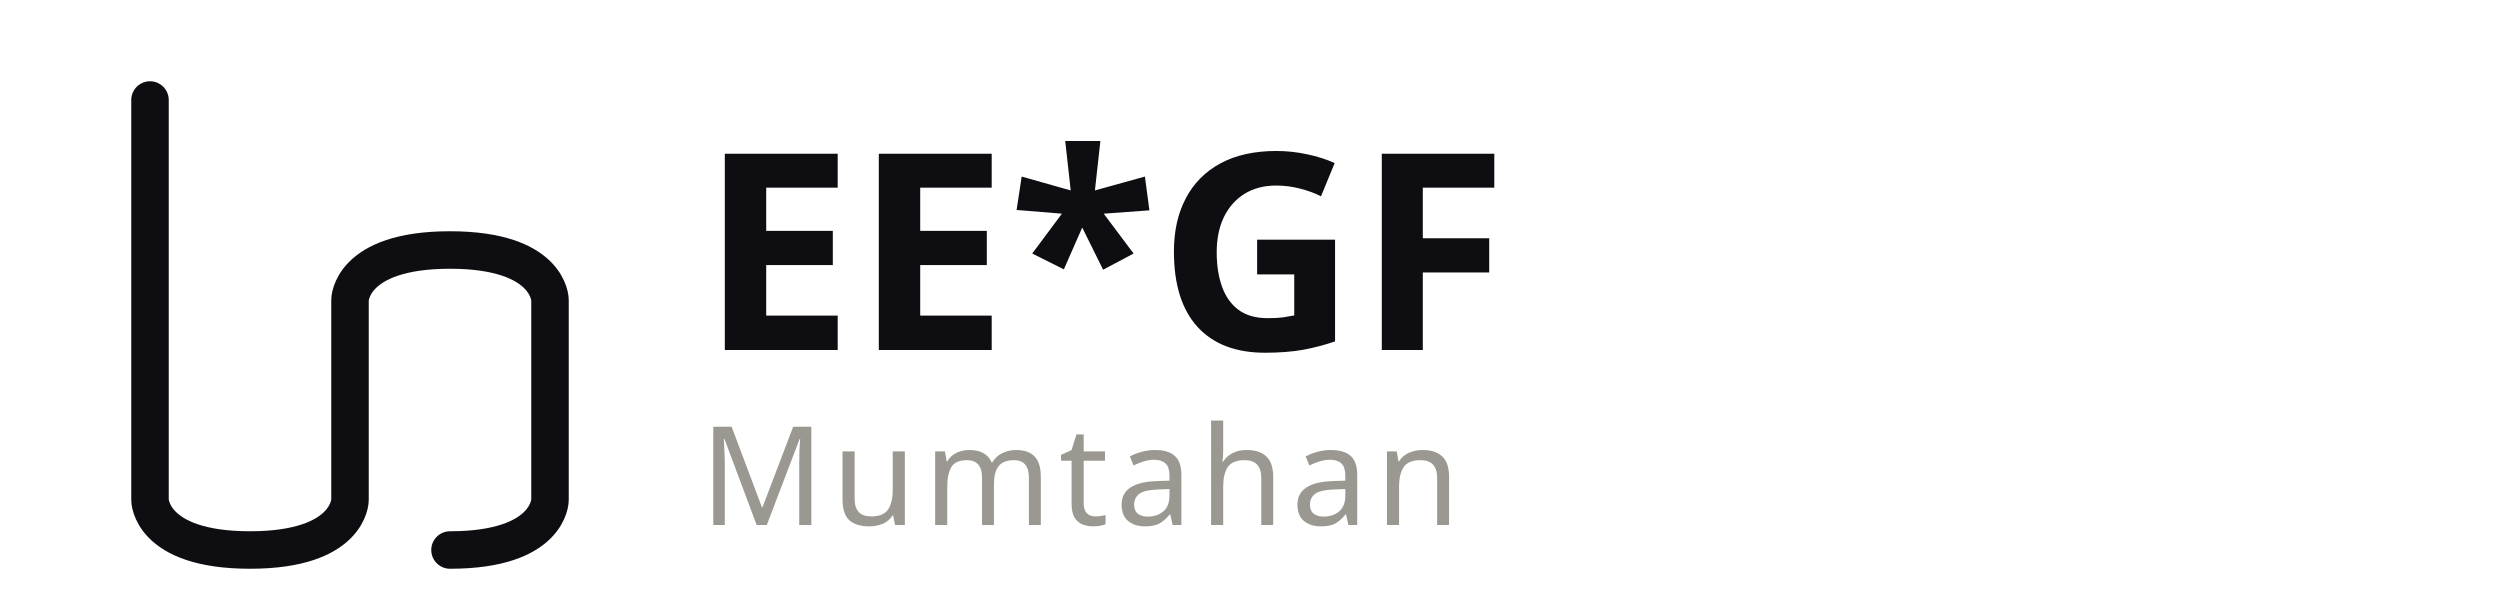
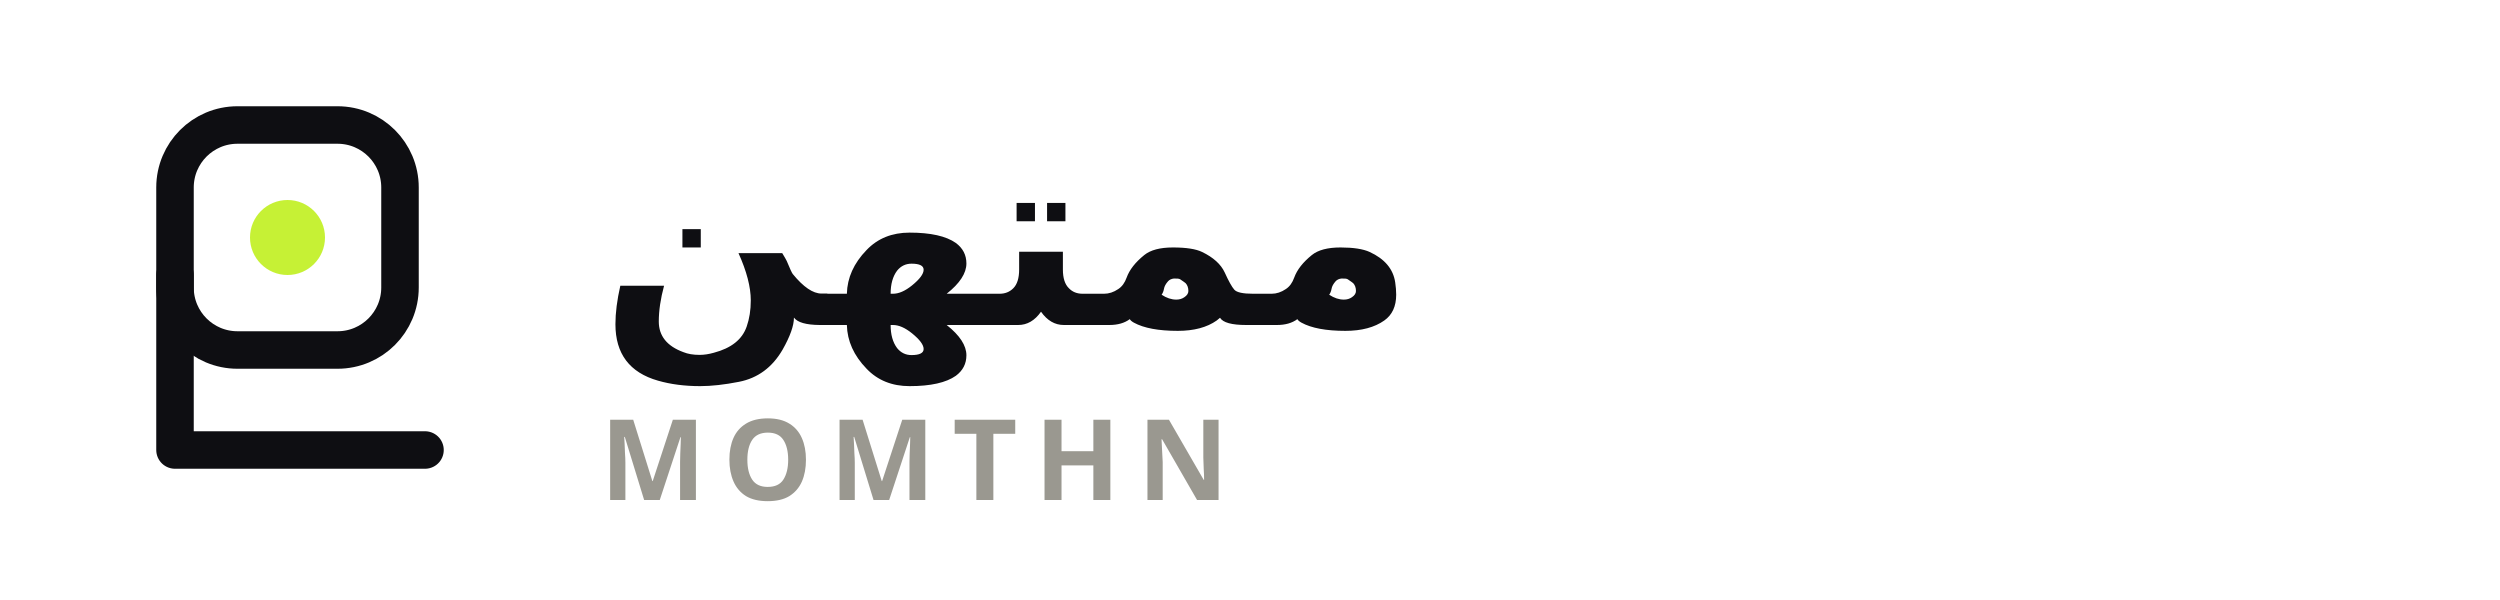
- <svg xmlns="http://www.w3.org/2000/svg" viewBox="0 0 200 48" fill="none" role="img" aria-label="EE*GF Mumtahan">
-   <g transform="translate(4, 4)">
-     <path d="M8 4 L8 36 C8 36 8 40 16 40 C24 40 24 36 24 36 L24 20 C24 20 24 16 32 16 C40 16 40 20 40 20 L40 36 C40 36 40 40 32 40" stroke="#0E0E12" stroke-width="3" stroke-linecap="round" stroke-linejoin="round" fill="none" />
-   </g>
-   <text x="56" y="28" font-family="'IBM Plex Arabic', sans-serif" font-size="22" font-weight="600" fill="#0E0E12">EE*GF</text>
-   <text x="56" y="42" font-family="'Syne', sans-serif" font-size="11" font-weight="500" fill="#9A9890" letter-spacing="0.05em">Mumtahan</text>
+ <svg xmlns="http://www.w3.org/2000/svg" viewBox="0 0 200 48" fill="none" role="img" aria-label="ممتهن — Momthn">
+   <rect x="14" y="10" width="18" height="18" rx="5" stroke="#0E0E12" stroke-width="3" stroke-linejoin="round" fill="none" />
+   <path d="M14 22 L14 36 L34 36" stroke="#0E0E12" stroke-width="3" stroke-linecap="round" stroke-linejoin="round" fill="none" />
+   <circle cx="23" cy="19" r="3" fill="#C6F135" />
+   <text x="48" y="26" font-family="'IBM Plex Arabic', sans-serif" font-size="20" font-weight="700" fill="#0E0E12">ممتهن</text>
+   <text x="48" y="40" font-family="'Syne', sans-serif" font-size="9" font-weight="600" fill="#9A9890" letter-spacing="0.15em">MOMTHN</text>
</svg>
